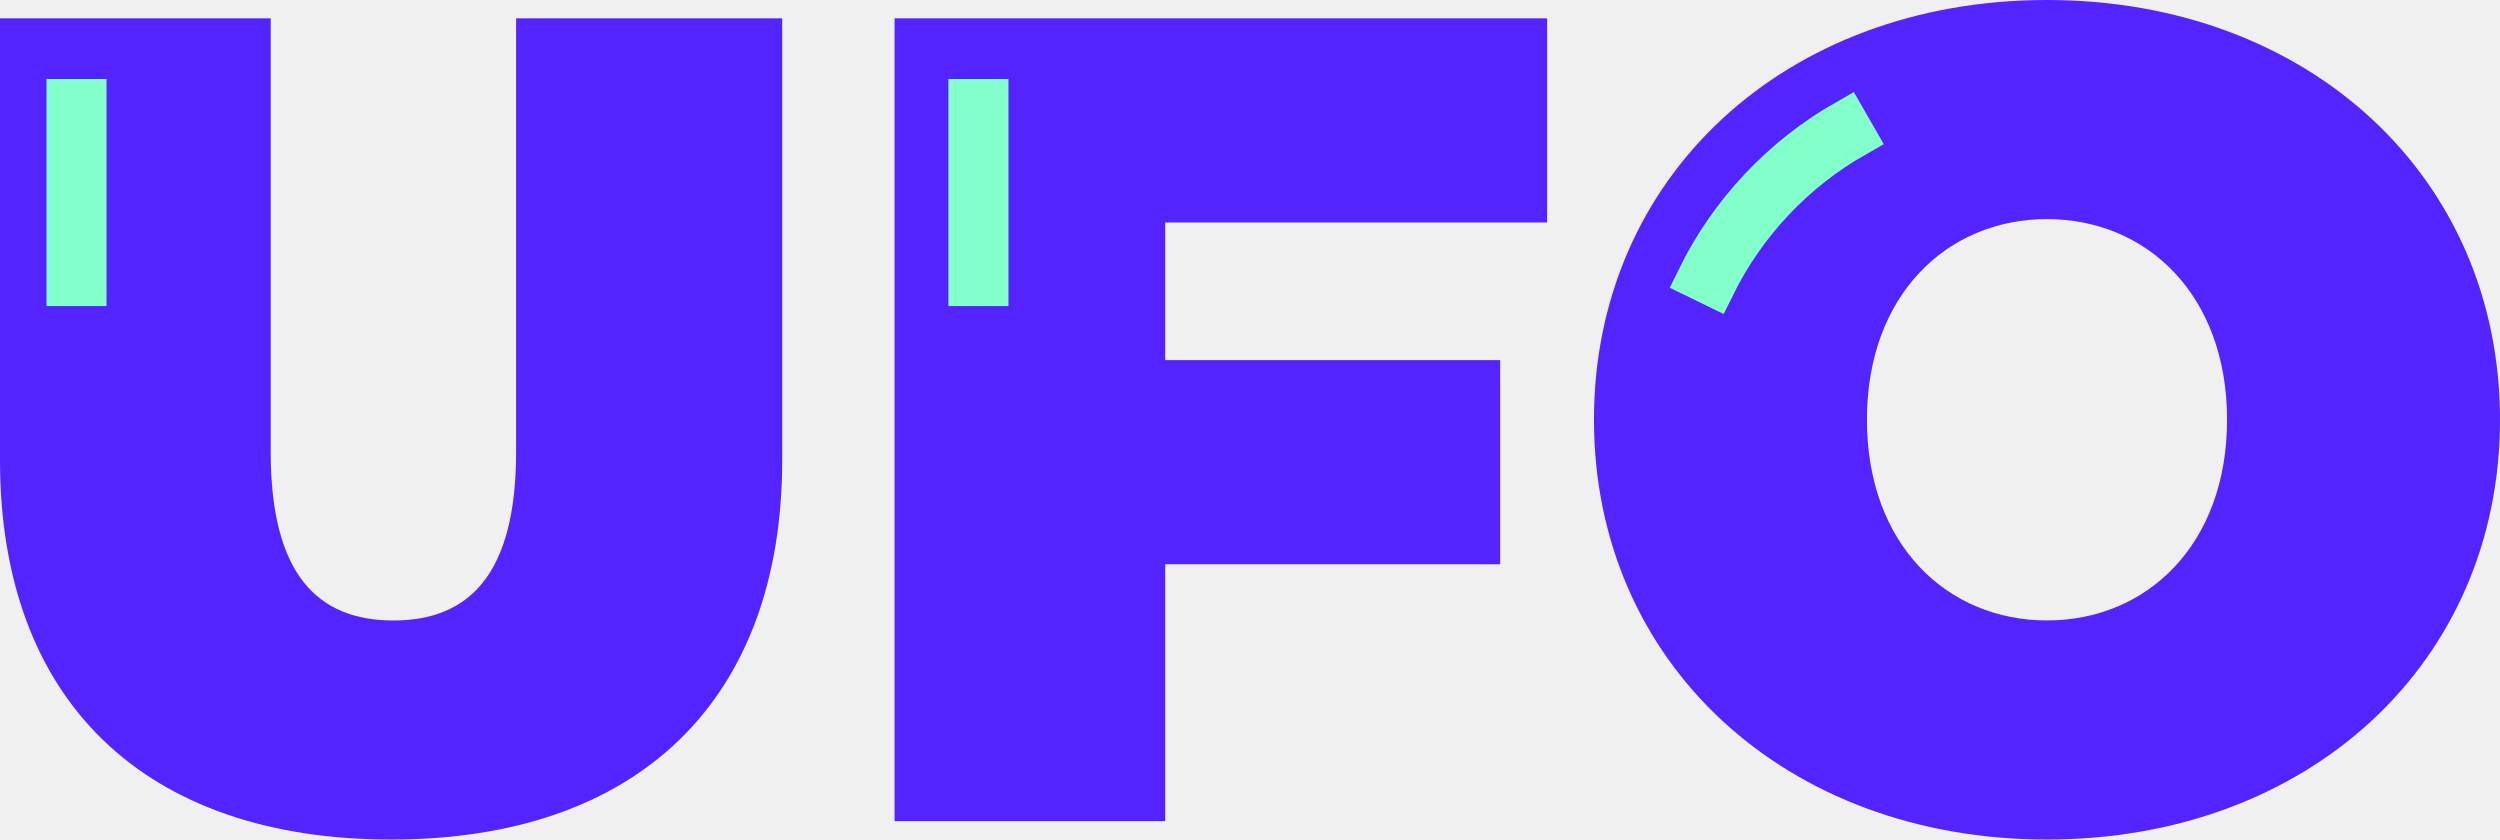
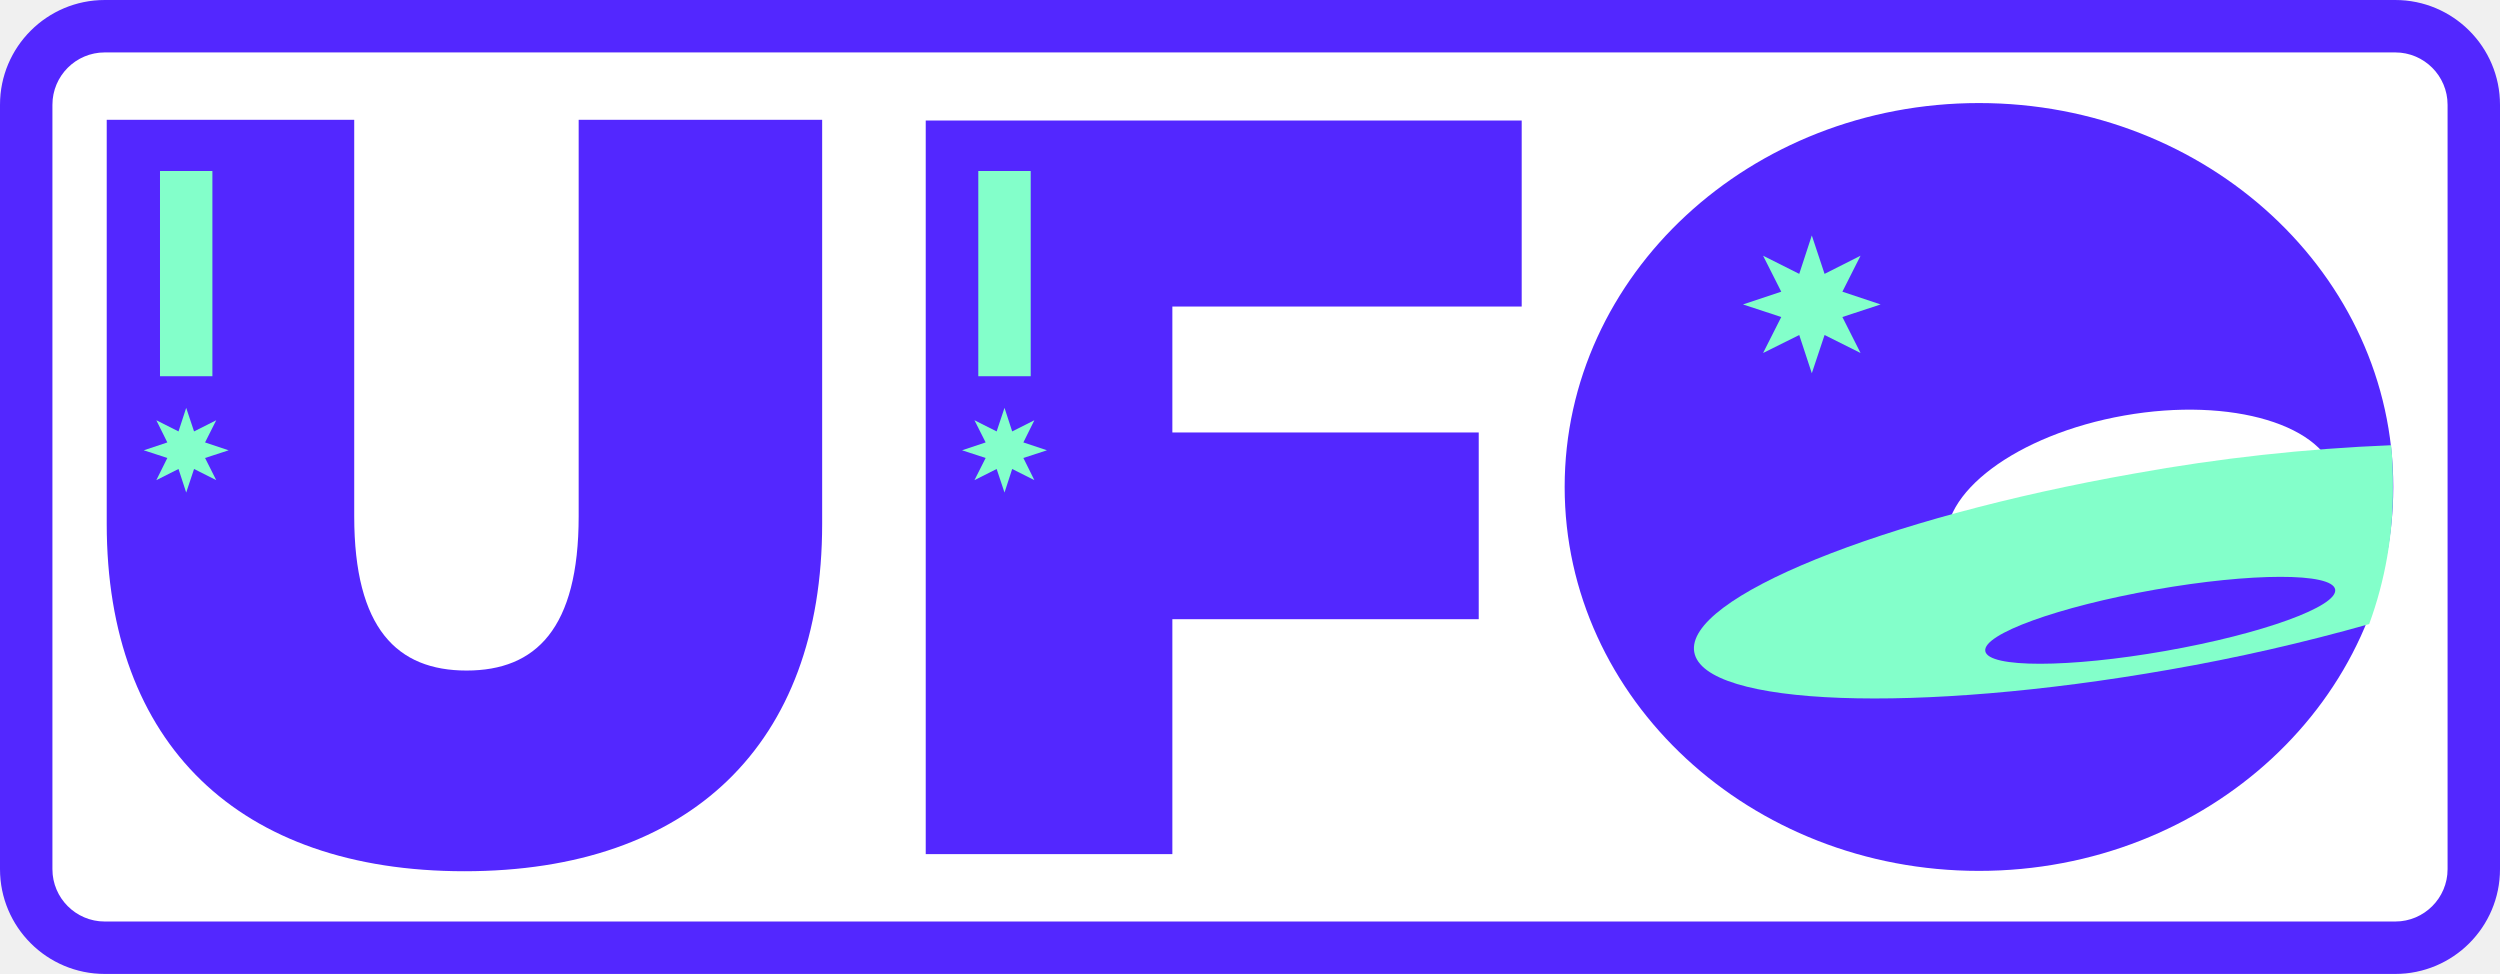
- <svg xmlns="http://www.w3.org/2000/svg" width="122.09" height="41" viewBox="0 0 122.09 41">
-   <g id="그룹_31" data-name="그룹 31" transform="translate(-713.547 -278.482)">
-     <g id="그룹_29" data-name="그룹 29" transform="translate(713.547 278.482)">
-       <path id="패스_45" data-name="패스 45" d="M319.48,885.384V863.819H332.7v21.172c0,5.994,2.3,8.234,5.992,8.234s5.993-2.24,5.993-8.234V863.819h12.995v21.565c0,11.761-7.057,18.539-19.1,18.539S319.48,897.145,319.48,885.384Z" transform="translate(-319.48 -862.923)" fill="#5324ff" />
-       <path id="패스_46" data-name="패스 46" d="M379.542,873.788v6.722H395.9v9.969H379.542v12.546H366.323V863.819h31.87v9.969Z" transform="translate(-322.637 -862.923)" fill="#5324ff" />
-       <path id="패스_47" data-name="패스 47" d="M402.949,883.358c0-11.875,9.353-20.5,22.123-20.5s22.124,8.626,22.124,20.5-9.353,20.5-22.124,20.5S402.949,895.232,402.949,883.358Zm30.918,0c0-6.1-3.922-9.8-8.794-9.8s-8.793,3.7-8.793,9.8,3.922,9.8,8.793,9.8S433.867,889.462,433.867,883.358Z" transform="translate(-325.106 -862.858)" fill="#5324ff" />
-       <rect id="사각형_804" data-name="사각형 804" width="0.933" height="9.089" transform="translate(3.27 4.858)" fill="#83ffca" stroke="#83ffca" stroke-miterlimit="10" stroke-width="2" />
-       <rect id="사각형_805" data-name="사각형 805" width="0.933" height="9.089" transform="translate(47.317 4.858)" fill="#83ffca" stroke="#83ffca" stroke-miterlimit="10" stroke-width="2" />
-       <path id="패스_48" data-name="패스 48" d="M409.19,877.281l-.838-.408a18.066,18.066,0,0,1,7.281-7.735l.466.81A17.12,17.12,0,0,0,409.19,877.281Z" transform="translate(-325.47 -863.281)" fill="#83ffca" stroke="#83ffca" stroke-miterlimit="10" stroke-width="2" />
-     </g>
-   </g>
+ <svg xmlns="http://www.w3.org/2000/svg" id="레이어_1" data-name="레이어 1" viewBox="0 0 143.13 55.76">
+   <defs>
+     <style>.cls-1{fill:#fff;}.cls-2{fill:#5327ff;}.cls-3{fill:#83ffca;}</style>
+   </defs>
+   <rect class="cls-1" x="3" y="3" width="137.13" height="49.76" rx="3" />
+   <path class="cls-2" d="M137.13,3a3,3,0,0,1,3,3V49.76a3,3,0,0,1-3,3H6a3,3,0,0,1-3-3V6A3,3,0,0,1,6,3H137.13m0-3H6A6,6,0,0,0,0,6V49.76a6,6,0,0,0,6,6H137.13a6,6,0,0,0,6-6V6a6,6,0,0,0-6-6Z" />
+   <ellipse class="cls-2" cx="113.3" cy="27.88" rx="23.72" ry="21.98" />
+   <path class="cls-2" d="M6.11,30V6.86H20.28v22.7c0,6.43,2.46,8.83,6.43,8.83s6.42-2.4,6.42-8.83V6.86H47.07V30c0,12.62-7.57,19.88-20.48,19.88S6.11,42.6,6.11,30Z" />
+   <path class="cls-2" d="M67.12,17.55v7.21H84.66V35.45H67.12V48.9H53v-42H87.12V17.55Z" />
+   <rect class="cls-3" x="9.16" y="9.79" width="3" height="11.75" />
+   <polygon class="cls-3" points="11.74 26.22 13.09 25.78 11.74 25.33 12.38 24.06 11.11 24.7 10.66 23.35 10.22 24.7 8.95 24.06 9.58 25.33 8.23 25.78 9.58 26.22 8.95 27.49 10.22 26.85 10.66 28.2 11.11 26.85 12.38 27.49 11.74 26.22" />
+   <rect class="cls-3" x="56.01" y="9.79" width="3" height="11.75" />
+   <polygon class="cls-3" points="58.59 26.22 59.94 25.78 58.59 25.33 59.22 24.06 57.95 24.7 57.51 23.35 57.06 24.7 55.79 24.06 56.43 25.33 55.08 25.78 56.43 26.22 55.79 27.49 57.06 26.85 57.51 28.2 57.95 26.85 59.22 27.49 58.59 26.22" />
+   <ellipse class="cls-1" cx="122.61" cy="29.4" rx="11.31" ry="5.7" transform="translate(-3.24 21.74) rotate(-10)" />
+   <polygon class="cls-3" points="105.48 18.15 107.67 17.43 105.48 16.7 106.52 14.64 104.46 15.68 103.73 13.48 103.01 15.68 100.94 14.64 101.98 16.7 99.79 17.43 101.98 18.15 100.94 20.21 103.01 19.18 103.73 21.37 104.46 19.18 106.52 20.21 105.48 18.15" />
+   <path class="cls-3" d="M136.9,25.49a106.4,106.4,0,0,0-14.7,1.62C107.73,29.66,96.44,34.24,97,37.34s12.72,3.54,27.19,1a113.11,113.11,0,0,0,11.45-2.61A22.27,22.27,0,0,0,137,27.88,23.46,23.46,0,0,0,136.9,25.49Z" />
+   <ellipse class="cls-2" cx="123.68" cy="35.51" rx="10.17" ry="1.78" transform="translate(-4.29 22.02) rotate(-10)" />
</svg>
